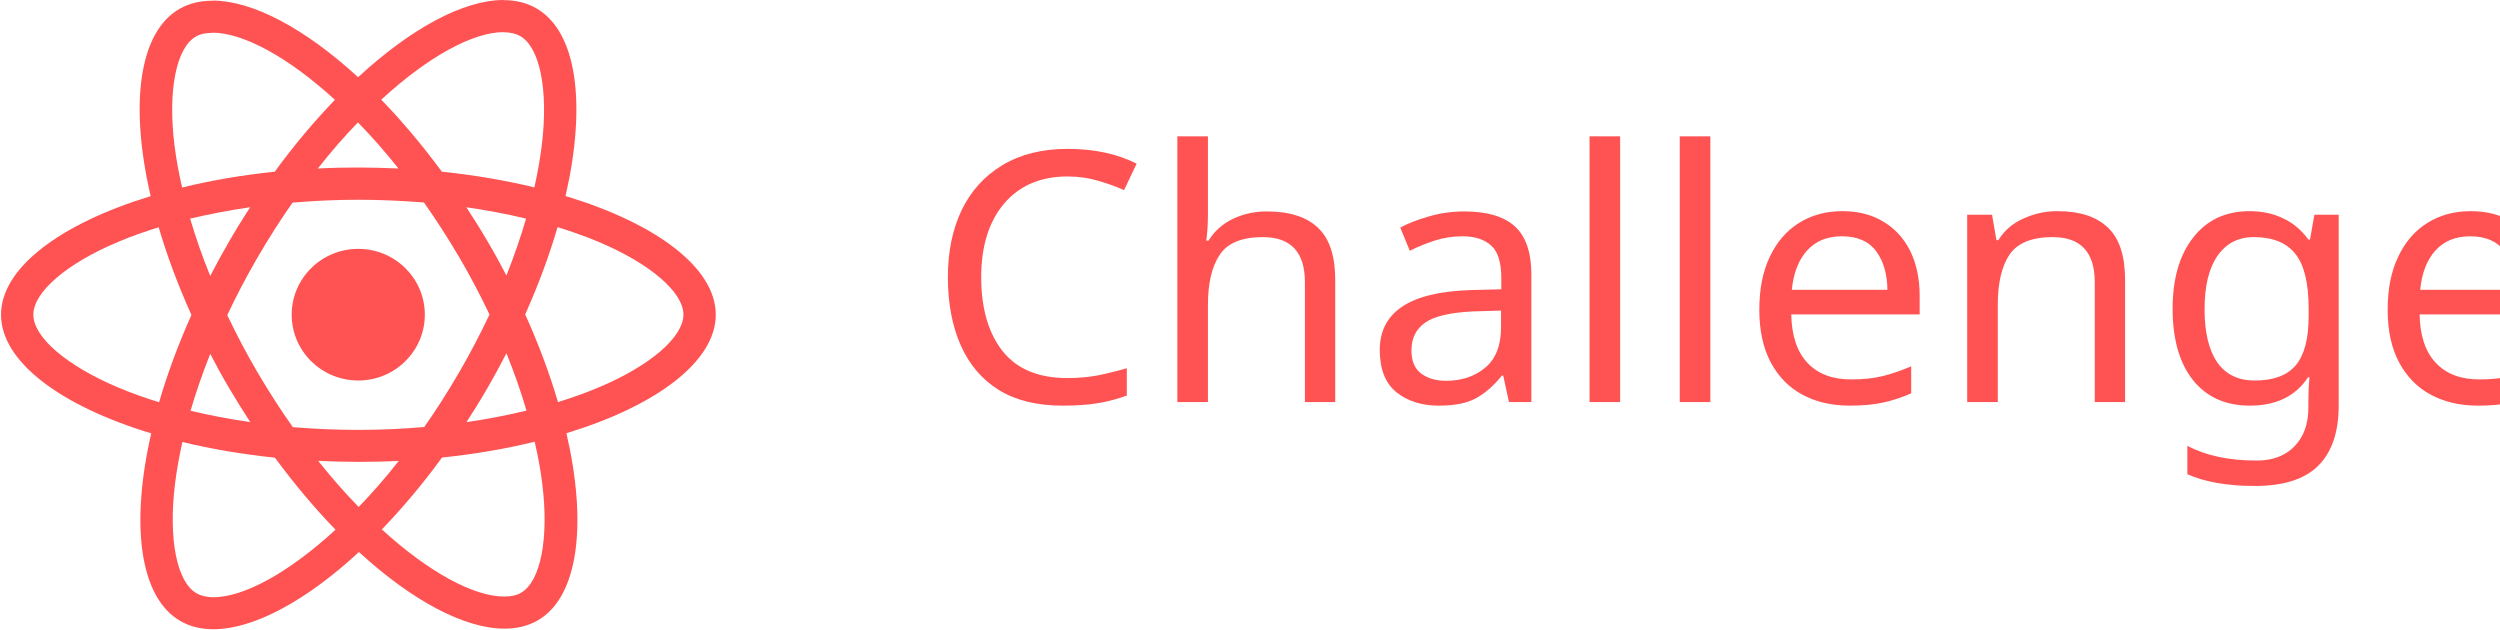
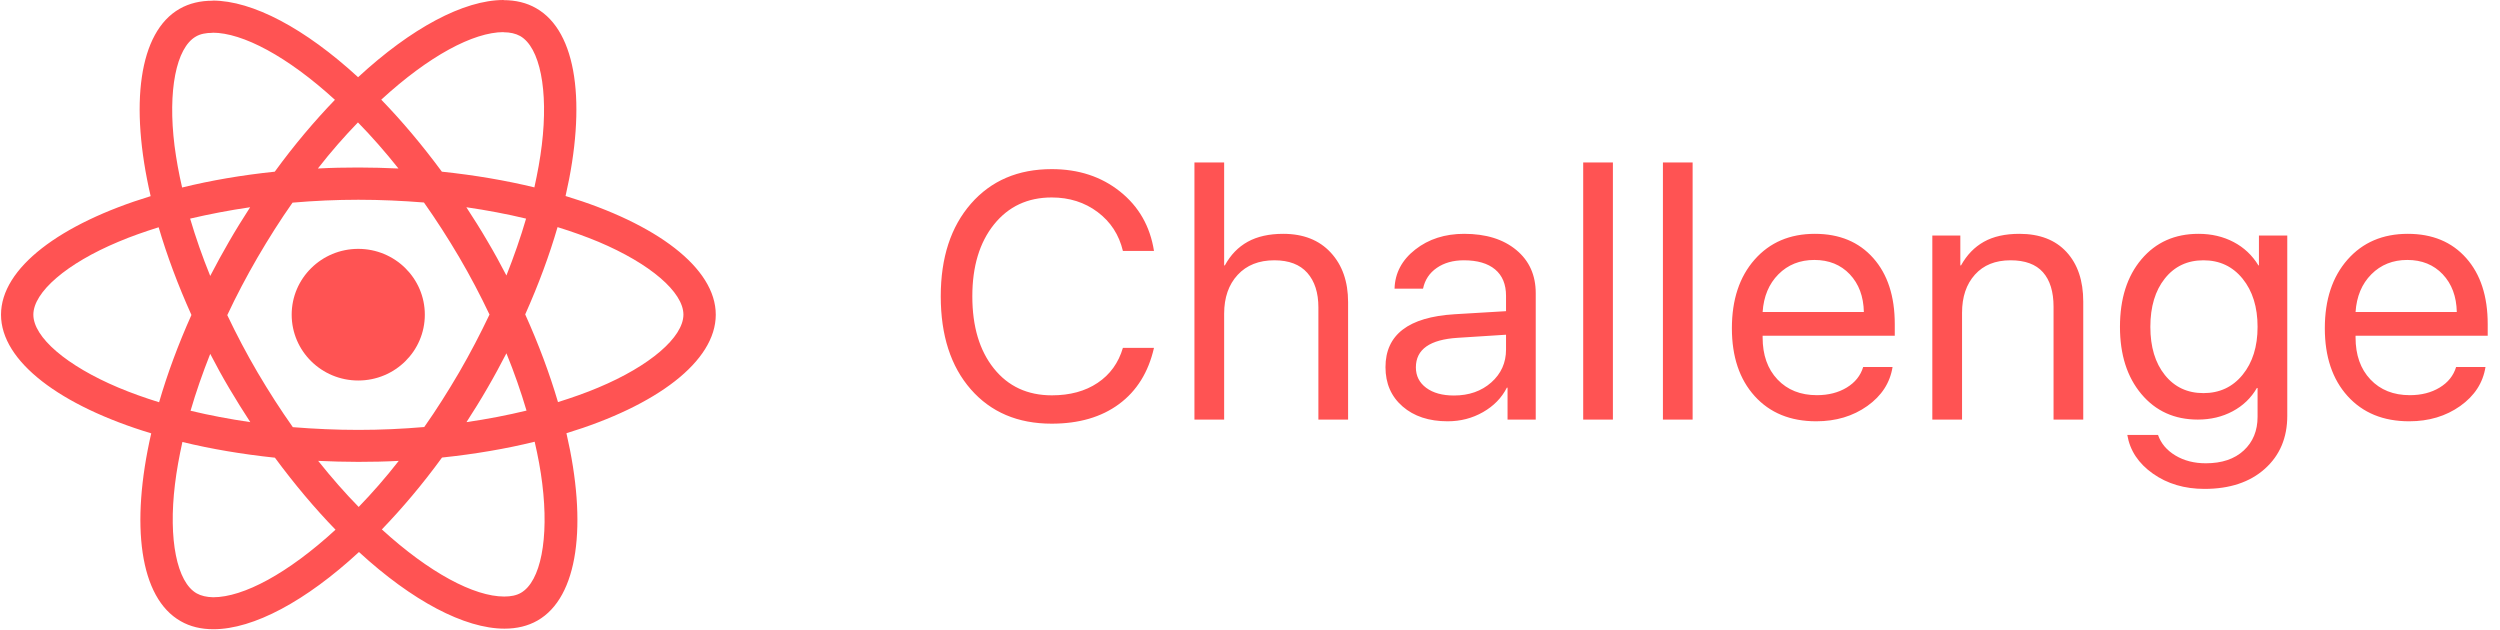
<svg xmlns="http://www.w3.org/2000/svg" width="143px" height="36px" viewBox="0 0 143 36" version="1.1">
  <defs />
  <g id="Page-1" stroke="none" stroke-width="1" fill="none" fill-rule="evenodd">
-     <g id="Desktop-HD" transform="translate(-121, -80)" fill="#FF5353">
-       <g id="nav-logo" transform="translate(121, 80)">
+     <g id="AppView" transform="translate(-40, -34)" fill="#FF5353">
+       <g id="nav-logo" transform="translate(40, 34)">
        <g fill-rule="nonzero">
          <path d="M40.942,18 C40.942,15.323 37.55,12.785 32.35,11.212 C33.55,5.973 33.017,1.804 30.667,0.47 C30.125,0.157 29.492,0.008 28.8,0.008 L28.8,1.845 C29.183,1.845 29.492,1.919 29.75,2.059 C30.883,2.702 31.375,5.149 30.992,8.296 C30.9,9.07 30.75,9.886 30.567,10.718 C28.933,10.322 27.15,10.017 25.275,9.82 C24.15,8.296 22.983,6.912 21.808,5.701 C24.525,3.205 27.075,1.837 28.808,1.837 L28.808,0 L28.808,0 C26.517,0 23.517,1.615 20.483,4.416 C17.45,1.631 14.45,0.033 12.158,0.033 L12.158,1.87 C13.883,1.87 16.442,3.229 19.158,5.709 C17.992,6.92 16.825,8.296 15.717,9.82 C13.833,10.017 12.05,10.322 10.417,10.726 C10.225,9.902 10.083,9.103 9.983,8.337 C9.592,5.19 10.075,2.743 11.2,2.092 C11.45,1.944 11.775,1.878 12.158,1.878 L12.158,0.041 L12.158,0.041 C11.458,0.041 10.825,0.189 10.275,0.503 C7.933,1.837 7.408,5.997 8.617,11.22 C3.433,12.802 0.058,15.331 0.058,18 C0.058,20.677 3.45,23.215 8.65,24.788 C7.45,30.027 7.983,34.196 10.333,35.53 C10.875,35.843 11.508,35.992 12.208,35.992 C14.5,35.992 17.5,34.377 20.533,31.576 C23.567,34.361 26.567,35.959 28.858,35.959 C29.558,35.959 30.192,35.811 30.742,35.497 C33.083,34.163 33.608,30.003 32.4,24.78 C37.567,23.206 40.942,20.669 40.942,18 Z M30.092,12.505 C29.783,13.568 29.4,14.664 28.967,15.759 C28.625,15.1 28.267,14.441 27.875,13.782 C27.492,13.123 27.083,12.481 26.675,11.854 C27.858,12.027 29,12.242 30.092,12.505 Z M26.275,21.279 C25.625,22.391 24.958,23.445 24.267,24.426 C23.025,24.533 21.767,24.59 20.5,24.59 C19.242,24.59 17.983,24.533 16.75,24.434 C16.058,23.454 15.383,22.407 14.733,21.303 C14.1,20.224 13.525,19.129 13,18.025 C13.517,16.921 14.1,15.817 14.725,14.738 C15.375,13.626 16.042,12.571 16.733,11.591 C17.975,11.484 19.233,11.426 20.5,11.426 C21.758,11.426 23.017,11.484 24.25,11.583 C24.942,12.563 25.617,13.609 26.267,14.713 C26.9,15.792 27.475,16.888 28,17.992 C27.475,19.096 26.9,20.2 26.275,21.279 Z M28.967,20.208 C29.417,21.312 29.8,22.416 30.117,23.486 C29.025,23.75 27.875,23.973 26.683,24.146 C27.092,23.511 27.5,22.86 27.883,22.193 C28.267,21.534 28.625,20.867 28.967,20.208 Z M20.517,28.998 C19.742,28.207 18.967,27.325 18.2,26.362 C18.95,26.395 19.717,26.419 20.492,26.419 C21.275,26.419 22.05,26.403 22.808,26.362 C22.058,27.325 21.283,28.207 20.517,28.998 Z M14.317,24.146 C13.133,23.973 11.992,23.758 10.9,23.495 C11.208,22.432 11.592,21.336 12.025,20.241 C12.367,20.9 12.725,21.559 13.117,22.218 C13.508,22.877 13.908,23.519 14.317,24.146 Z M20.475,7.002 C21.25,7.793 22.025,8.675 22.792,9.638 C22.042,9.605 21.275,9.581 20.5,9.581 C19.717,9.581 18.942,9.597 18.183,9.638 C18.933,8.675 19.708,7.793 20.475,7.002 Z M14.308,11.854 C13.9,12.489 13.492,13.14 13.108,13.807 C12.725,14.466 12.367,15.125 12.025,15.784 C11.575,14.68 11.192,13.576 10.875,12.505 C11.967,12.25 13.117,12.027 14.308,11.854 Z M6.767,22.168 C3.817,20.924 1.908,19.293 1.908,18 C1.908,16.707 3.817,15.067 6.767,13.832 C7.483,13.527 8.267,13.255 9.075,13 C9.55,14.614 10.175,16.295 10.95,18.016 C10.183,19.73 9.567,21.402 9.1,23.009 C8.275,22.753 7.492,22.473 6.767,22.168 Z M11.25,33.941 C10.117,33.298 9.625,30.851 10.008,27.704 C10.1,26.93 10.25,26.114 10.433,25.282 C12.067,25.678 13.85,25.983 15.725,26.18 C16.85,27.704 18.017,29.088 19.192,30.299 C16.475,32.795 13.925,34.163 12.192,34.163 C11.817,34.155 11.5,34.081 11.25,33.941 Z M31.017,27.663 C31.408,30.81 30.925,33.257 29.8,33.908 C29.55,34.056 29.225,34.122 28.842,34.122 C27.117,34.122 24.558,32.762 21.842,30.283 C23.008,29.072 24.175,27.696 25.283,26.172 C27.167,25.974 28.95,25.67 30.583,25.266 C30.775,26.098 30.925,26.897 31.017,27.663 Z M34.225,22.168 C33.508,22.473 32.725,22.745 31.917,23 C31.442,21.386 30.817,19.705 30.042,17.984 C30.808,16.27 31.425,14.598 31.892,12.991 C32.717,13.247 33.5,13.527 34.233,13.832 C37.183,15.076 39.092,16.707 39.092,18 C39.083,19.293 37.175,20.933 34.225,22.168 Z" id="Shape" />
          <ellipse id="Oval" cx="20.492" cy="18" rx="3.808" ry="3.765" />
        </g>
-         <text id="Challenge" font-family="Karla-Regular, Karla" font-size="20" font-weight="normal">
-           <tspan x="53" y="23">Challenge</tspan>
-         </text>
+         <path d="M60.158,24.234 C61.714,24.234 62.998,23.86 64.011,23.111 C65.023,22.363 65.689,21.292 66.008,19.898 L64.23,19.898 C63.977,20.758 63.495,21.425 62.785,21.9 C62.076,22.376 61.203,22.613 60.168,22.613 C58.775,22.613 57.668,22.101 56.848,21.075 C56.027,20.05 55.617,18.674 55.617,16.949 C55.617,15.237 56.031,13.867 56.857,12.838 C57.684,11.809 58.784,11.295 60.158,11.295 C61.167,11.295 62.043,11.573 62.785,12.13 C63.527,12.687 64.009,13.427 64.23,14.352 L66.008,14.352 C65.786,12.945 65.14,11.814 64.069,10.958 C62.998,10.102 61.695,9.674 60.158,9.674 C58.231,9.674 56.691,10.333 55.539,11.651 C54.387,12.97 53.811,14.736 53.811,16.949 C53.811,19.182 54.383,20.955 55.529,22.267 C56.675,23.578 58.218,24.234 60.158,24.234 Z M68.322,24 L70.021,24 L70.021,17.945 C70.021,17.021 70.279,16.28 70.793,15.724 C71.307,15.167 72.007,14.889 72.893,14.889 C73.726,14.889 74.354,15.128 74.777,15.606 C75.201,16.085 75.412,16.744 75.412,17.584 L75.412,24 L77.111,24 L77.111,17.281 C77.111,16.109 76.781,15.165 76.12,14.449 C75.459,13.733 74.553,13.375 73.4,13.375 C72.593,13.375 71.916,13.526 71.369,13.829 C70.822,14.132 70.386,14.583 70.061,15.182 L70.021,15.182 L70.021,9.293 L68.322,9.293 L68.322,24 Z M83.166,22.623 C84.025,22.623 84.737,22.374 85.3,21.876 C85.863,21.378 86.145,20.751 86.145,19.996 L86.145,19.146 L83.391,19.322 C81.789,19.42 80.988,19.983 80.988,21.012 C80.988,21.5 81.185,21.891 81.579,22.184 C81.973,22.477 82.502,22.623 83.166,22.623 Z M82.805,24.098 C81.737,24.098 80.878,23.814 80.227,23.248 C79.576,22.682 79.25,21.933 79.25,21.002 C79.25,19.146 80.565,18.137 83.195,17.975 L86.145,17.799 L86.145,16.92 C86.145,16.262 85.936,15.759 85.52,15.411 C85.103,15.063 84.507,14.889 83.732,14.889 C83.12,14.889 82.604,15.034 82.185,15.323 C81.765,15.613 81.503,16.008 81.398,16.51 L79.768,16.51 C79.794,15.618 80.189,14.872 80.954,14.273 C81.719,13.674 82.652,13.375 83.752,13.375 C84.995,13.375 85.988,13.683 86.73,14.298 C87.473,14.913 87.844,15.738 87.844,16.773 L87.844,24 L86.232,24 L86.232,22.174 L86.193,22.174 C85.894,22.76 85.438,23.227 84.826,23.575 C84.214,23.924 83.54,24.098 82.805,24.098 Z M90.559,24 L92.258,24 L92.258,9.293 L90.559,9.293 L90.559,24 Z M95.119,24 L96.818,24 L96.818,9.293 L95.119,9.293 L95.119,24 Z M103.781,14.869 C102.954,14.869 102.269,15.143 101.726,15.689 C101.182,16.236 100.881,16.956 100.822,17.848 L106.613,17.848 C106.594,16.956 106.325,16.236 105.808,15.689 C105.29,15.143 104.615,14.869 103.781,14.869 Z M106.574,20.992 L108.254,20.992 C108.111,21.897 107.629,22.641 106.809,23.224 C105.988,23.806 105.015,24.098 103.889,24.098 C102.411,24.098 101.237,23.618 100.368,22.657 C99.499,21.697 99.064,20.403 99.064,18.775 C99.064,17.141 99.497,15.833 100.363,14.85 C101.229,13.867 102.378,13.375 103.811,13.375 C105.217,13.375 106.33,13.837 107.15,14.762 C107.971,15.686 108.381,16.946 108.381,18.541 L108.381,19.205 L100.822,19.205 L100.822,19.303 C100.822,20.305 101.105,21.106 101.672,21.705 C102.238,22.304 102.99,22.604 103.928,22.604 C104.585,22.604 105.153,22.459 105.632,22.169 C106.11,21.879 106.424,21.487 106.574,20.992 Z M110.529,24 L112.229,24 L112.229,17.887 C112.229,16.982 112.474,16.256 112.966,15.709 C113.457,15.162 114.136,14.889 115.002,14.889 C115.835,14.889 116.454,15.117 116.857,15.572 C117.261,16.028 117.463,16.686 117.463,17.545 L117.463,24 L119.162,24 L119.162,17.252 C119.162,16.054 118.843,15.108 118.205,14.415 C117.567,13.722 116.669,13.375 115.51,13.375 C114.696,13.375 114.019,13.526 113.479,13.829 C112.938,14.132 112.502,14.583 112.17,15.182 L112.131,15.182 L112.131,13.473 L110.529,13.473 L110.529,24 Z M126.037,22.486 C126.962,22.486 127.709,22.136 128.278,21.437 C128.848,20.737 129.133,19.824 129.133,18.697 C129.133,17.564 128.848,16.646 128.278,15.943 C127.709,15.24 126.962,14.889 126.037,14.889 C125.119,14.889 124.383,15.235 123.83,15.929 C123.277,16.622 123,17.545 123,18.697 C123,19.843 123.277,20.761 123.83,21.451 C124.383,22.141 125.119,22.486 126.037,22.486 Z M126.096,27.965 C124.956,27.965 123.973,27.674 123.146,27.091 C122.32,26.508 121.831,25.771 121.682,24.879 L123.439,24.879 C123.609,25.367 123.941,25.759 124.436,26.056 C124.93,26.352 125.51,26.5 126.174,26.5 C127.092,26.5 127.814,26.256 128.342,25.768 C128.869,25.279 129.133,24.638 129.133,23.844 L129.133,22.193 L129.094,22.193 C128.762,22.766 128.299,23.211 127.707,23.526 C127.115,23.842 126.451,24 125.715,24 C124.38,24 123.304,23.513 122.487,22.54 C121.67,21.567 121.262,20.286 121.262,18.697 C121.262,17.089 121.672,15.8 122.492,14.83 C123.313,13.86 124.4,13.375 125.754,13.375 C126.496,13.375 127.165,13.531 127.761,13.844 C128.356,14.156 128.83,14.602 129.182,15.182 L129.211,15.182 L129.211,13.473 L130.832,13.473 L130.832,23.785 C130.832,25.042 130.404,26.052 129.548,26.817 C128.692,27.582 127.541,27.965 126.096,27.965 Z M137.697,14.869 C136.87,14.869 136.185,15.143 135.642,15.689 C135.098,16.236 134.797,16.956 134.738,17.848 L140.529,17.848 C140.51,16.956 140.241,16.236 139.724,15.689 C139.206,15.143 138.531,14.869 137.697,14.869 Z M140.49,20.992 L142.17,20.992 C142.027,21.897 141.545,22.641 140.725,23.224 C139.904,23.806 138.931,24.098 137.805,24.098 C136.327,24.098 135.153,23.618 134.284,22.657 C133.415,21.697 132.98,20.403 132.98,18.775 C132.98,17.141 133.413,15.833 134.279,14.85 C135.145,13.867 136.294,13.375 137.727,13.375 C139.133,13.375 140.246,13.837 141.066,14.762 C141.887,15.686 142.297,16.946 142.297,18.541 L142.297,19.205 L134.738,19.205 L134.738,19.303 C134.738,20.305 135.021,21.106 135.588,21.705 C136.154,22.304 136.906,22.604 137.844,22.604 C138.501,22.604 139.069,22.459 139.548,22.169 C140.026,21.879 140.34,21.487 140.49,20.992 Z" id="Challenge" />
      </g>
    </g>
  </g>
</svg>
